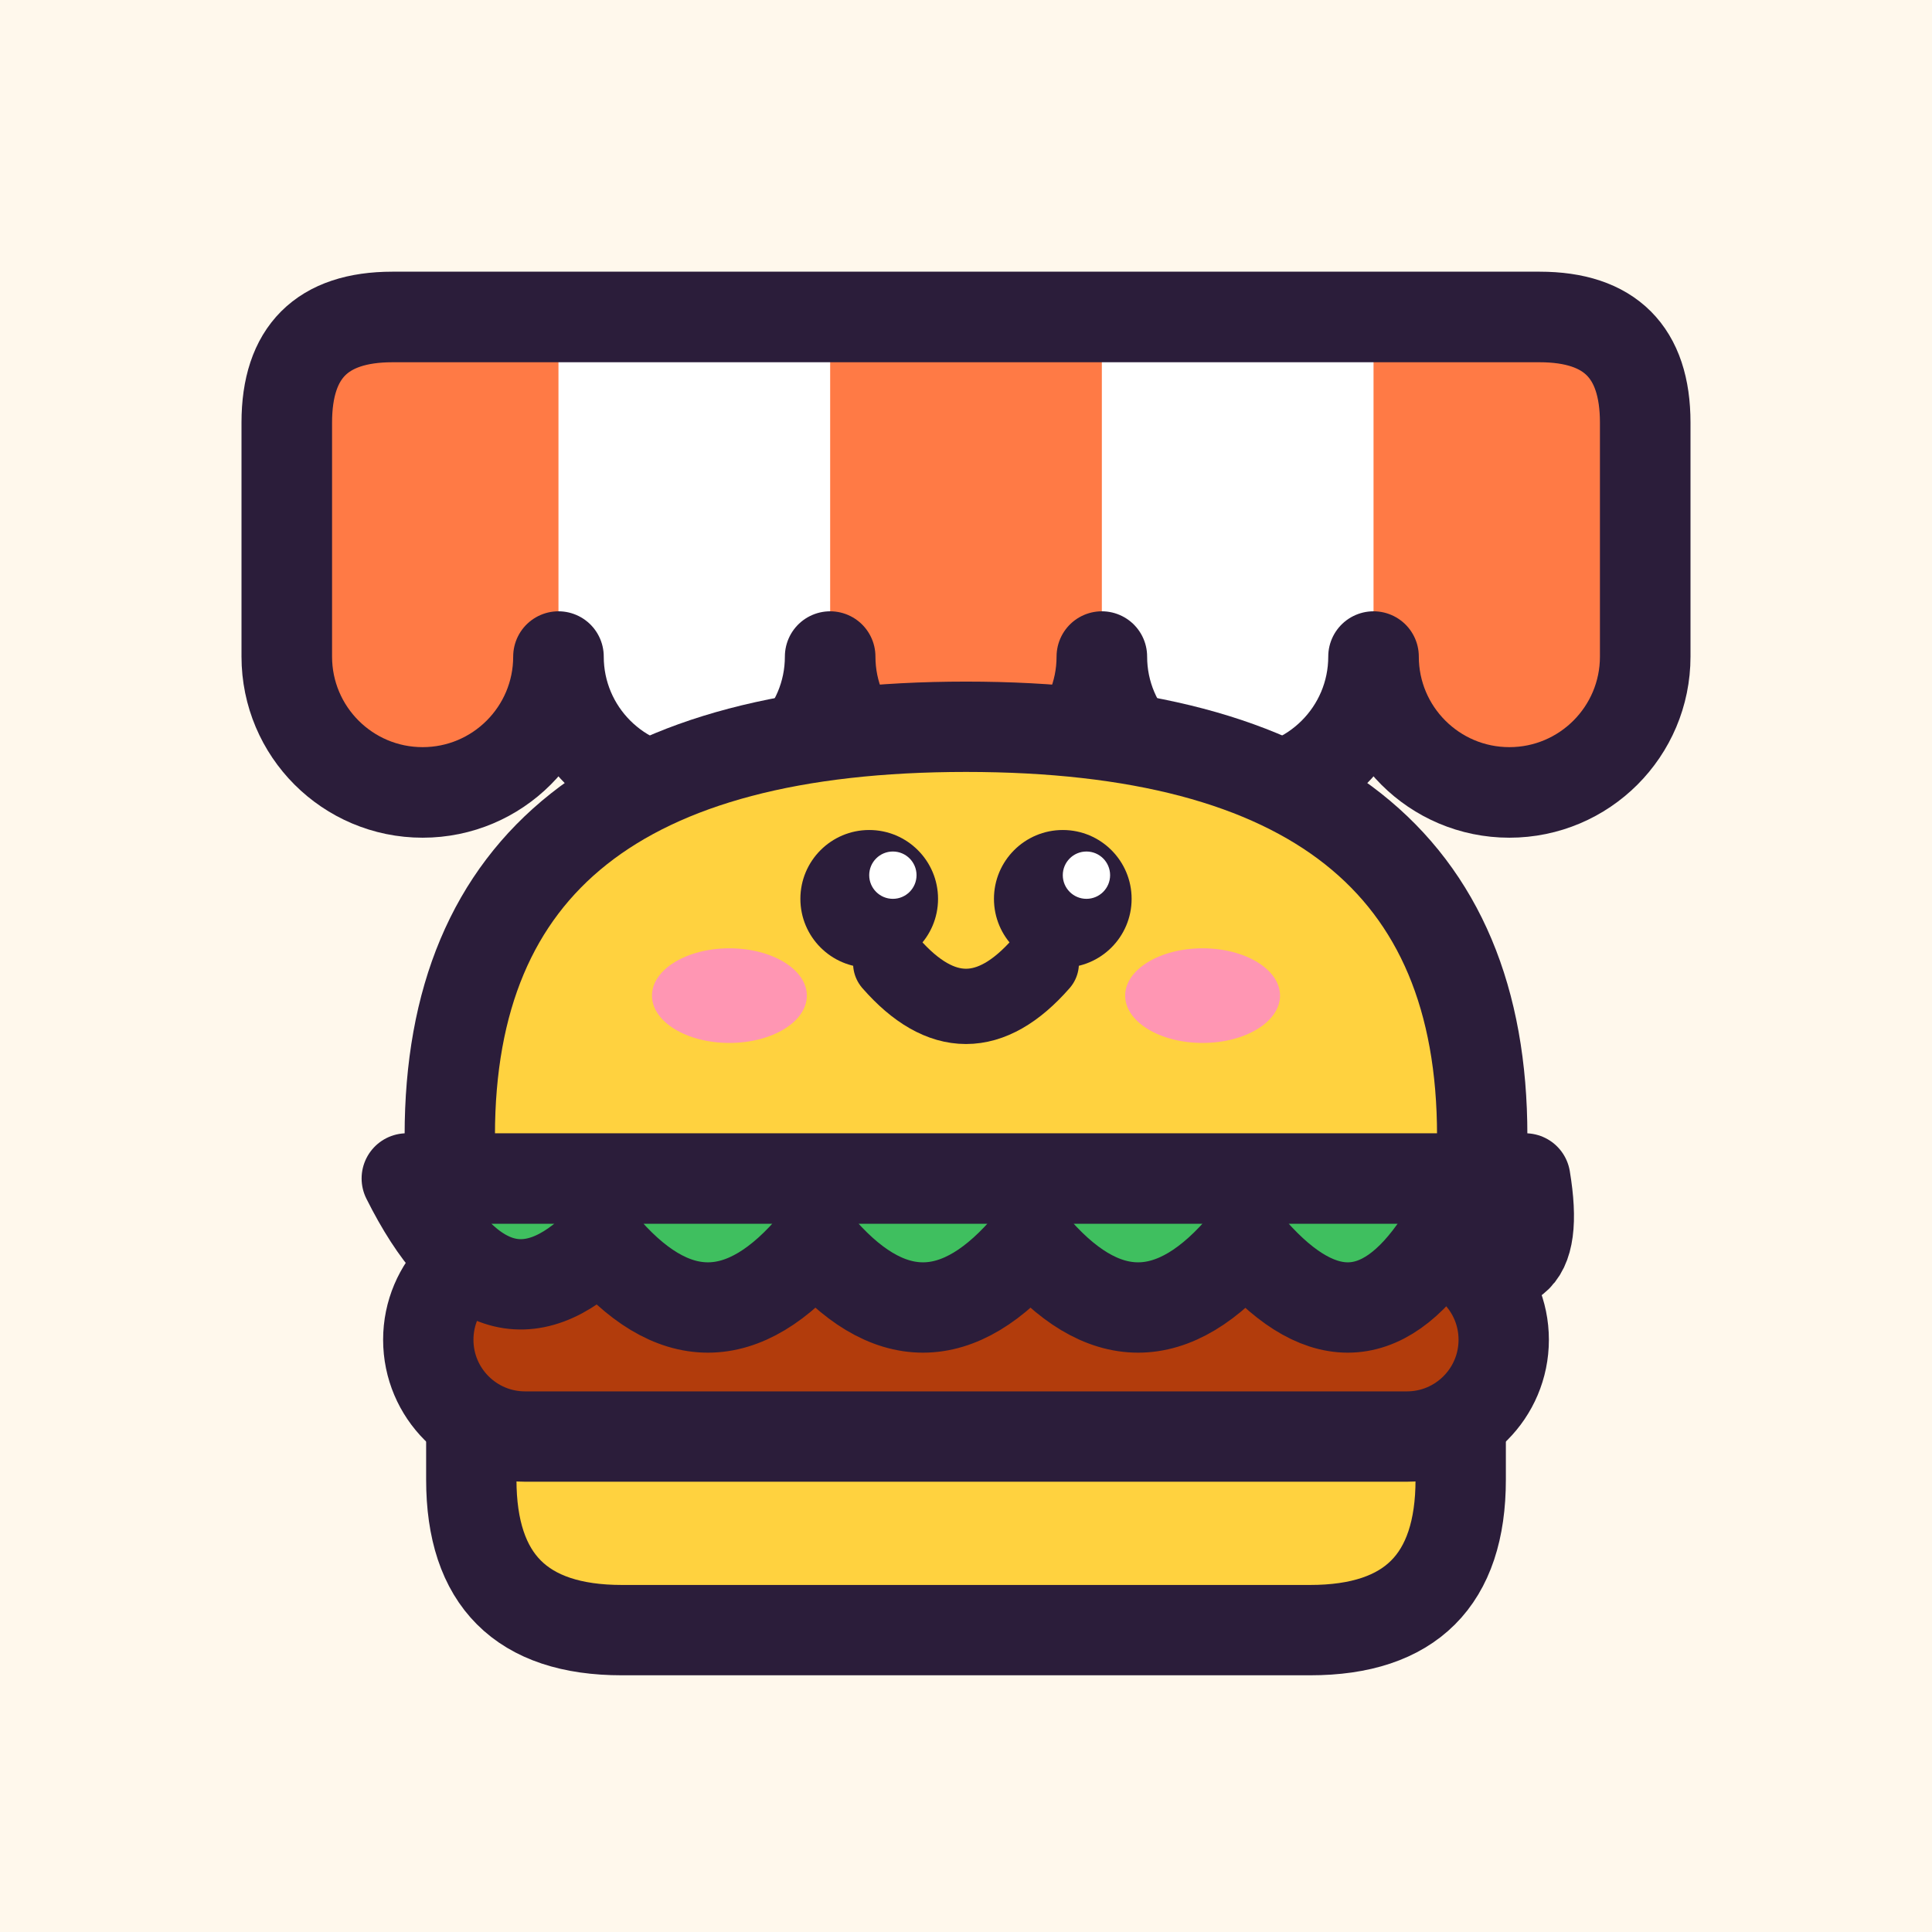
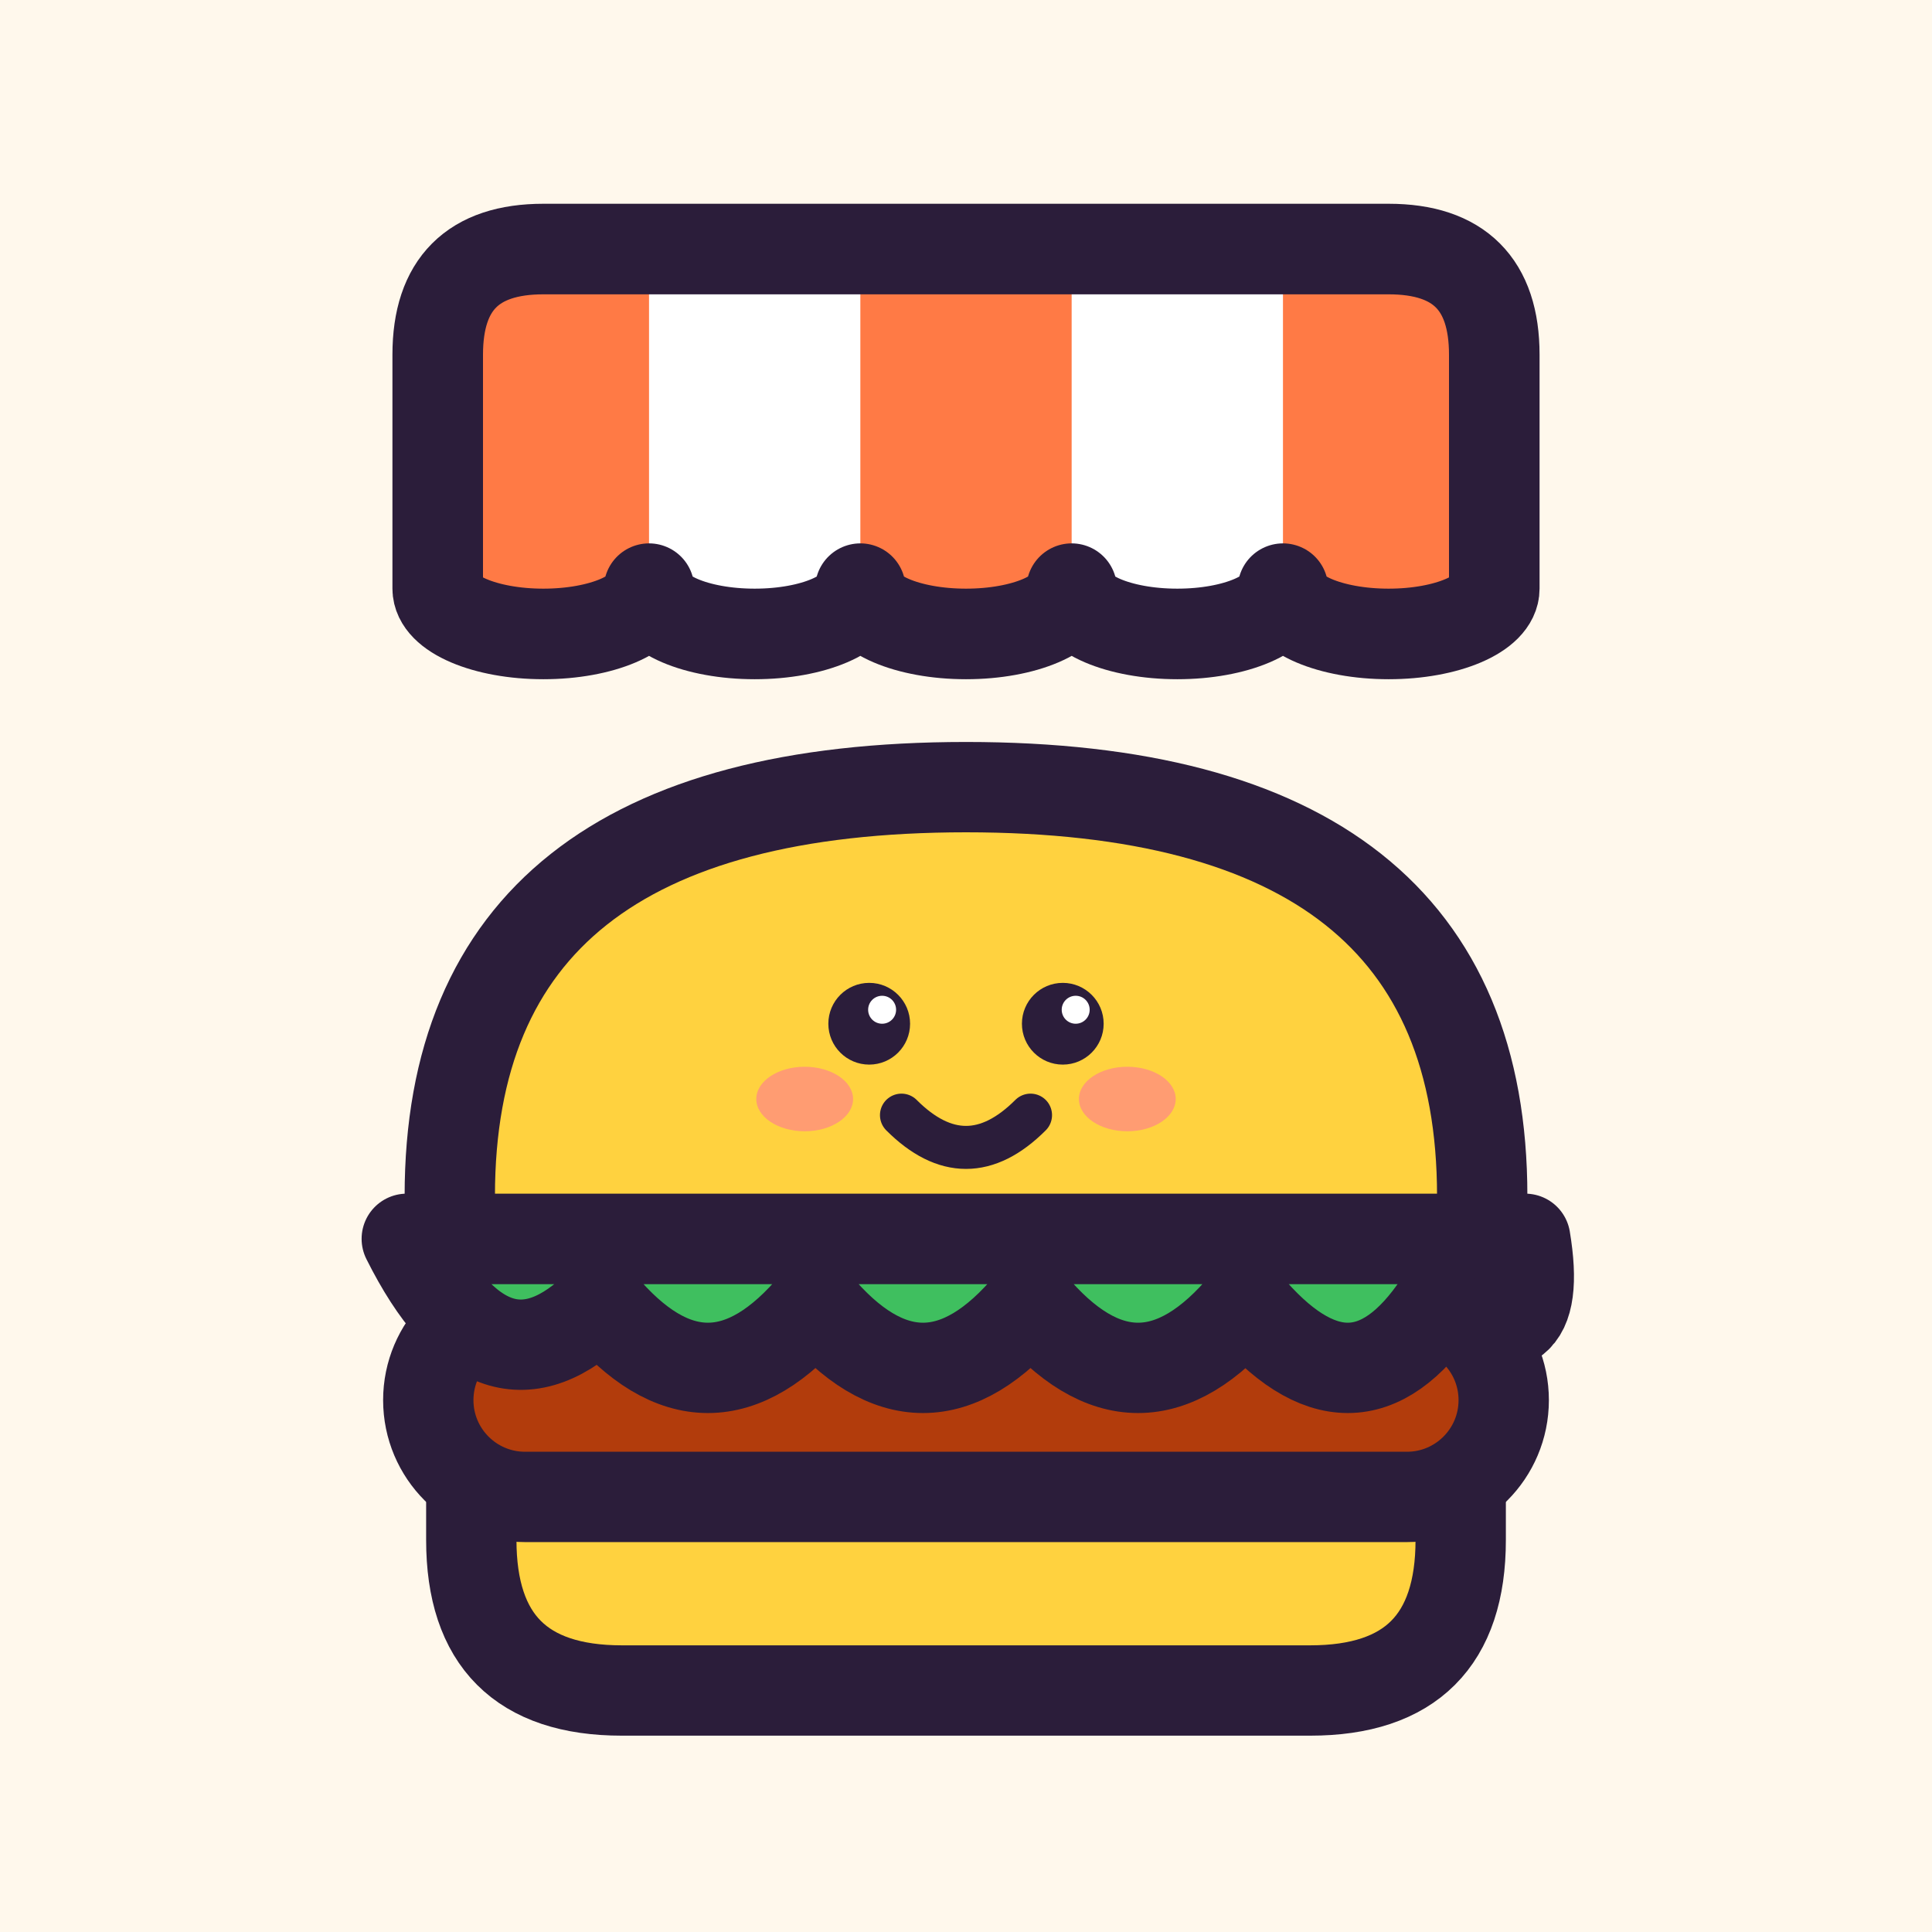
<svg xmlns="http://www.w3.org/2000/svg" width="512" height="512" viewBox="0 0 512 512" aria-labelledby="app-icon-title">
  <rect width="512" height="512" fill="#FFF8EC" />
  <defs>
    <clipPath id="app-icon-awning-clip">
-       <path d="M76 112q0-28 28-28h304q28 0 28 28v62a36 36 0 0 1-72 0 36 36 0 0 1-72 0 36 36 0 0 1-72 0 36 36 0 0 1-72 0 36 36 0 0 1-72 0z" />
+       <path d="M116 94q0-28 28-28h224q28 0 28 28v62a28 12 0 0 1-56 0 28 12 0 0 1-56 0 28 12 0 0 1-56 0 28 12 0 0 1-56 0 28 12 0 0 1-56 0z" />
    </clipPath>
  </defs>
  <g clip-path="url(#app-icon-awning-clip)">
-     <rect x="64" y="72" width="384" height="200" fill="#FF7A45" />
-     <rect x="148" y="72" width="72" height="200" fill="#FFFFFF" />
-     <rect x="292" y="72" width="72" height="200" fill="#FFFFFF" />
+     <rect x="100" y="50" width="312" height="160" fill="#FF7A45" />
+     <rect x="172" y="50" width="56" height="160" fill="#FFFFFF" />
+     <rect x="284" y="50" width="56" height="160" fill="#FFFFFF" />
  </g>
-   <path fill="none" stroke="#2B1D3A" stroke-width="24" stroke-linecap="round" stroke-linejoin="round" d="M76 112q0-28 28-28h304q28 0 28 28v62a36 36 0 0 1-72 0 36 36 0 0 1-72 0 36 36 0 0 1-72 0 36 36 0 0 1-72 0 36 36 0 0 1-72 0z" />
-   <g fill="none" stroke="#2B1D3A" stroke-linecap="round" stroke-linejoin="round" stroke-width="8.4" transform="translate(256 318) scale(2.85) translate(-64 -68)">
+   <path fill="none" stroke="#2B1D3A" stroke-width="24" stroke-linecap="round" stroke-linejoin="round" d="M116 94q0-28 28-28h224q28 0 28 28v62a28 12 0 0 1-56 0 28 12 0 0 1-56 0 28 12 0 0 1-56 0 28 12 0 0 1-56 0 28 12 0 0 1-56 0z" />
+   <g fill="none" stroke="#2B1D3A" stroke-linecap="round" stroke-linejoin="round" stroke-width="8.4" transform="translate(256 334) scale(2.85) translate(-64 -68)">
    <path fill="#FFD23F" d="M18 88h92v6q0 14-14 14H32q-14 0-14-14Z" />
    <rect width="100" height="18" x="14" y="72" fill="#B23C0C" rx="9" />
    <path fill="#3FBF5F" d="M12 66q8 16 18 6 10 12 20 0 10 12 20 0 10 12 20 0 10 12 18 0 10 6 8-6Z" />
    <path fill="#FFD23F" d="M16 62q0-38 48-38t48 38q0 4-4 4H20q-4 0-4-4" />
-     <ellipse cx="42" cy="49" fill="#FF8FC0" fill-opacity=".9" stroke="none" rx="7.2" ry="4.4" />
-     <ellipse cx="86" cy="49" fill="#FF8FC0" fill-opacity=".9" stroke="none" rx="7.2" ry="4.4" />
-     <circle cx="55" cy="40" r="6.4" fill="#2B1D3A" stroke="none" />
-     <circle cx="57.2" cy="37.8" r="2.2" fill="#FFFFFF" stroke="none" />
-     <circle cx="73" cy="40" r="6.4" fill="#2B1D3A" stroke="none" />
-     <circle cx="75.2" cy="37.8" r="2.2" fill="#FFFFFF" stroke="none" />
-     <path stroke-width="7" d="M57 46q7 8 14 0" />
+     <ellipse cx="49" cy="53" fill="#ff6f9c" fill-opacity=".55" stroke="none" rx="4.5" ry="3" />
+     <ellipse cx="79" cy="53" fill="#ff6f9c" fill-opacity=".55" stroke="none" rx="4.5" ry="3" />
+     <circle cx="55" cy="46" r="3.8" fill="#2B1D3A" stroke="none" />
+     <circle cx="56.2" cy="44.7" r="1.3" fill="#FFFFFF" stroke="none" />
+     <circle cx="73" cy="46" r="3.8" fill="#2B1D3A" stroke="none" />
+     <circle cx="74.2" cy="44.7" r="1.3" fill="#FFFFFF" stroke="none" />
+     <path stroke-width="4" d="M58 54.5q6 6 12 0" />
  </g>
</svg>
